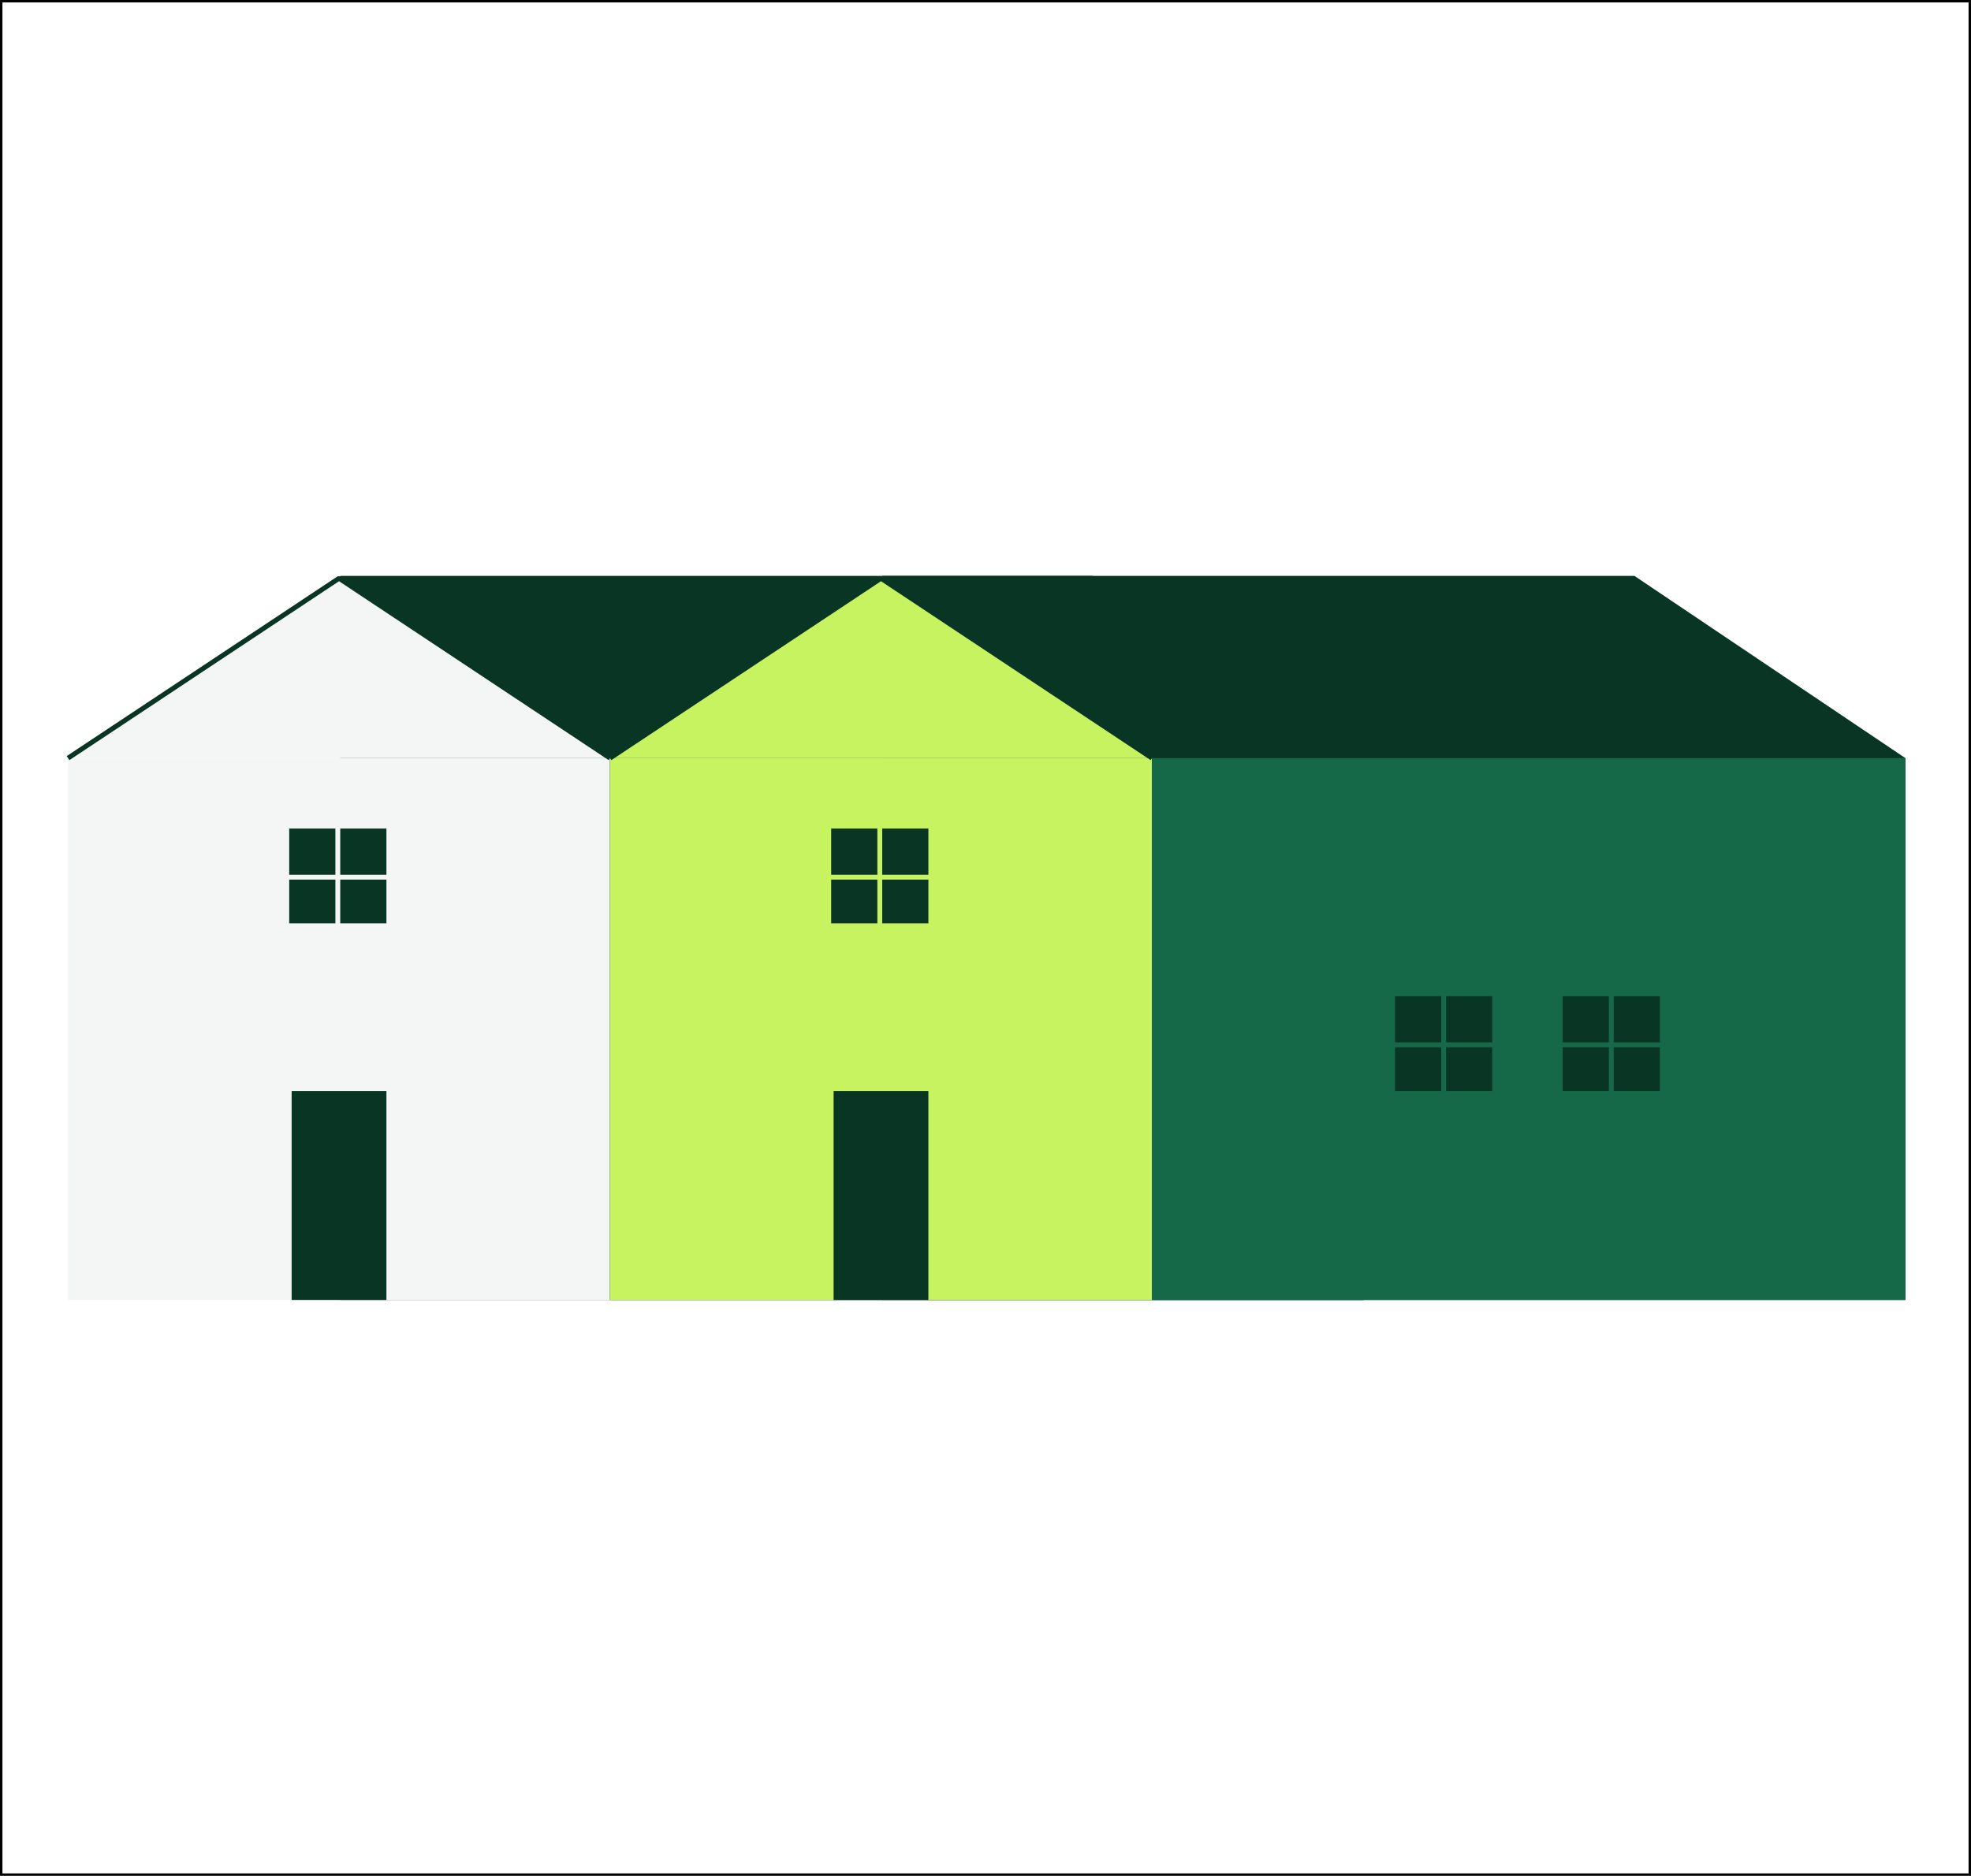
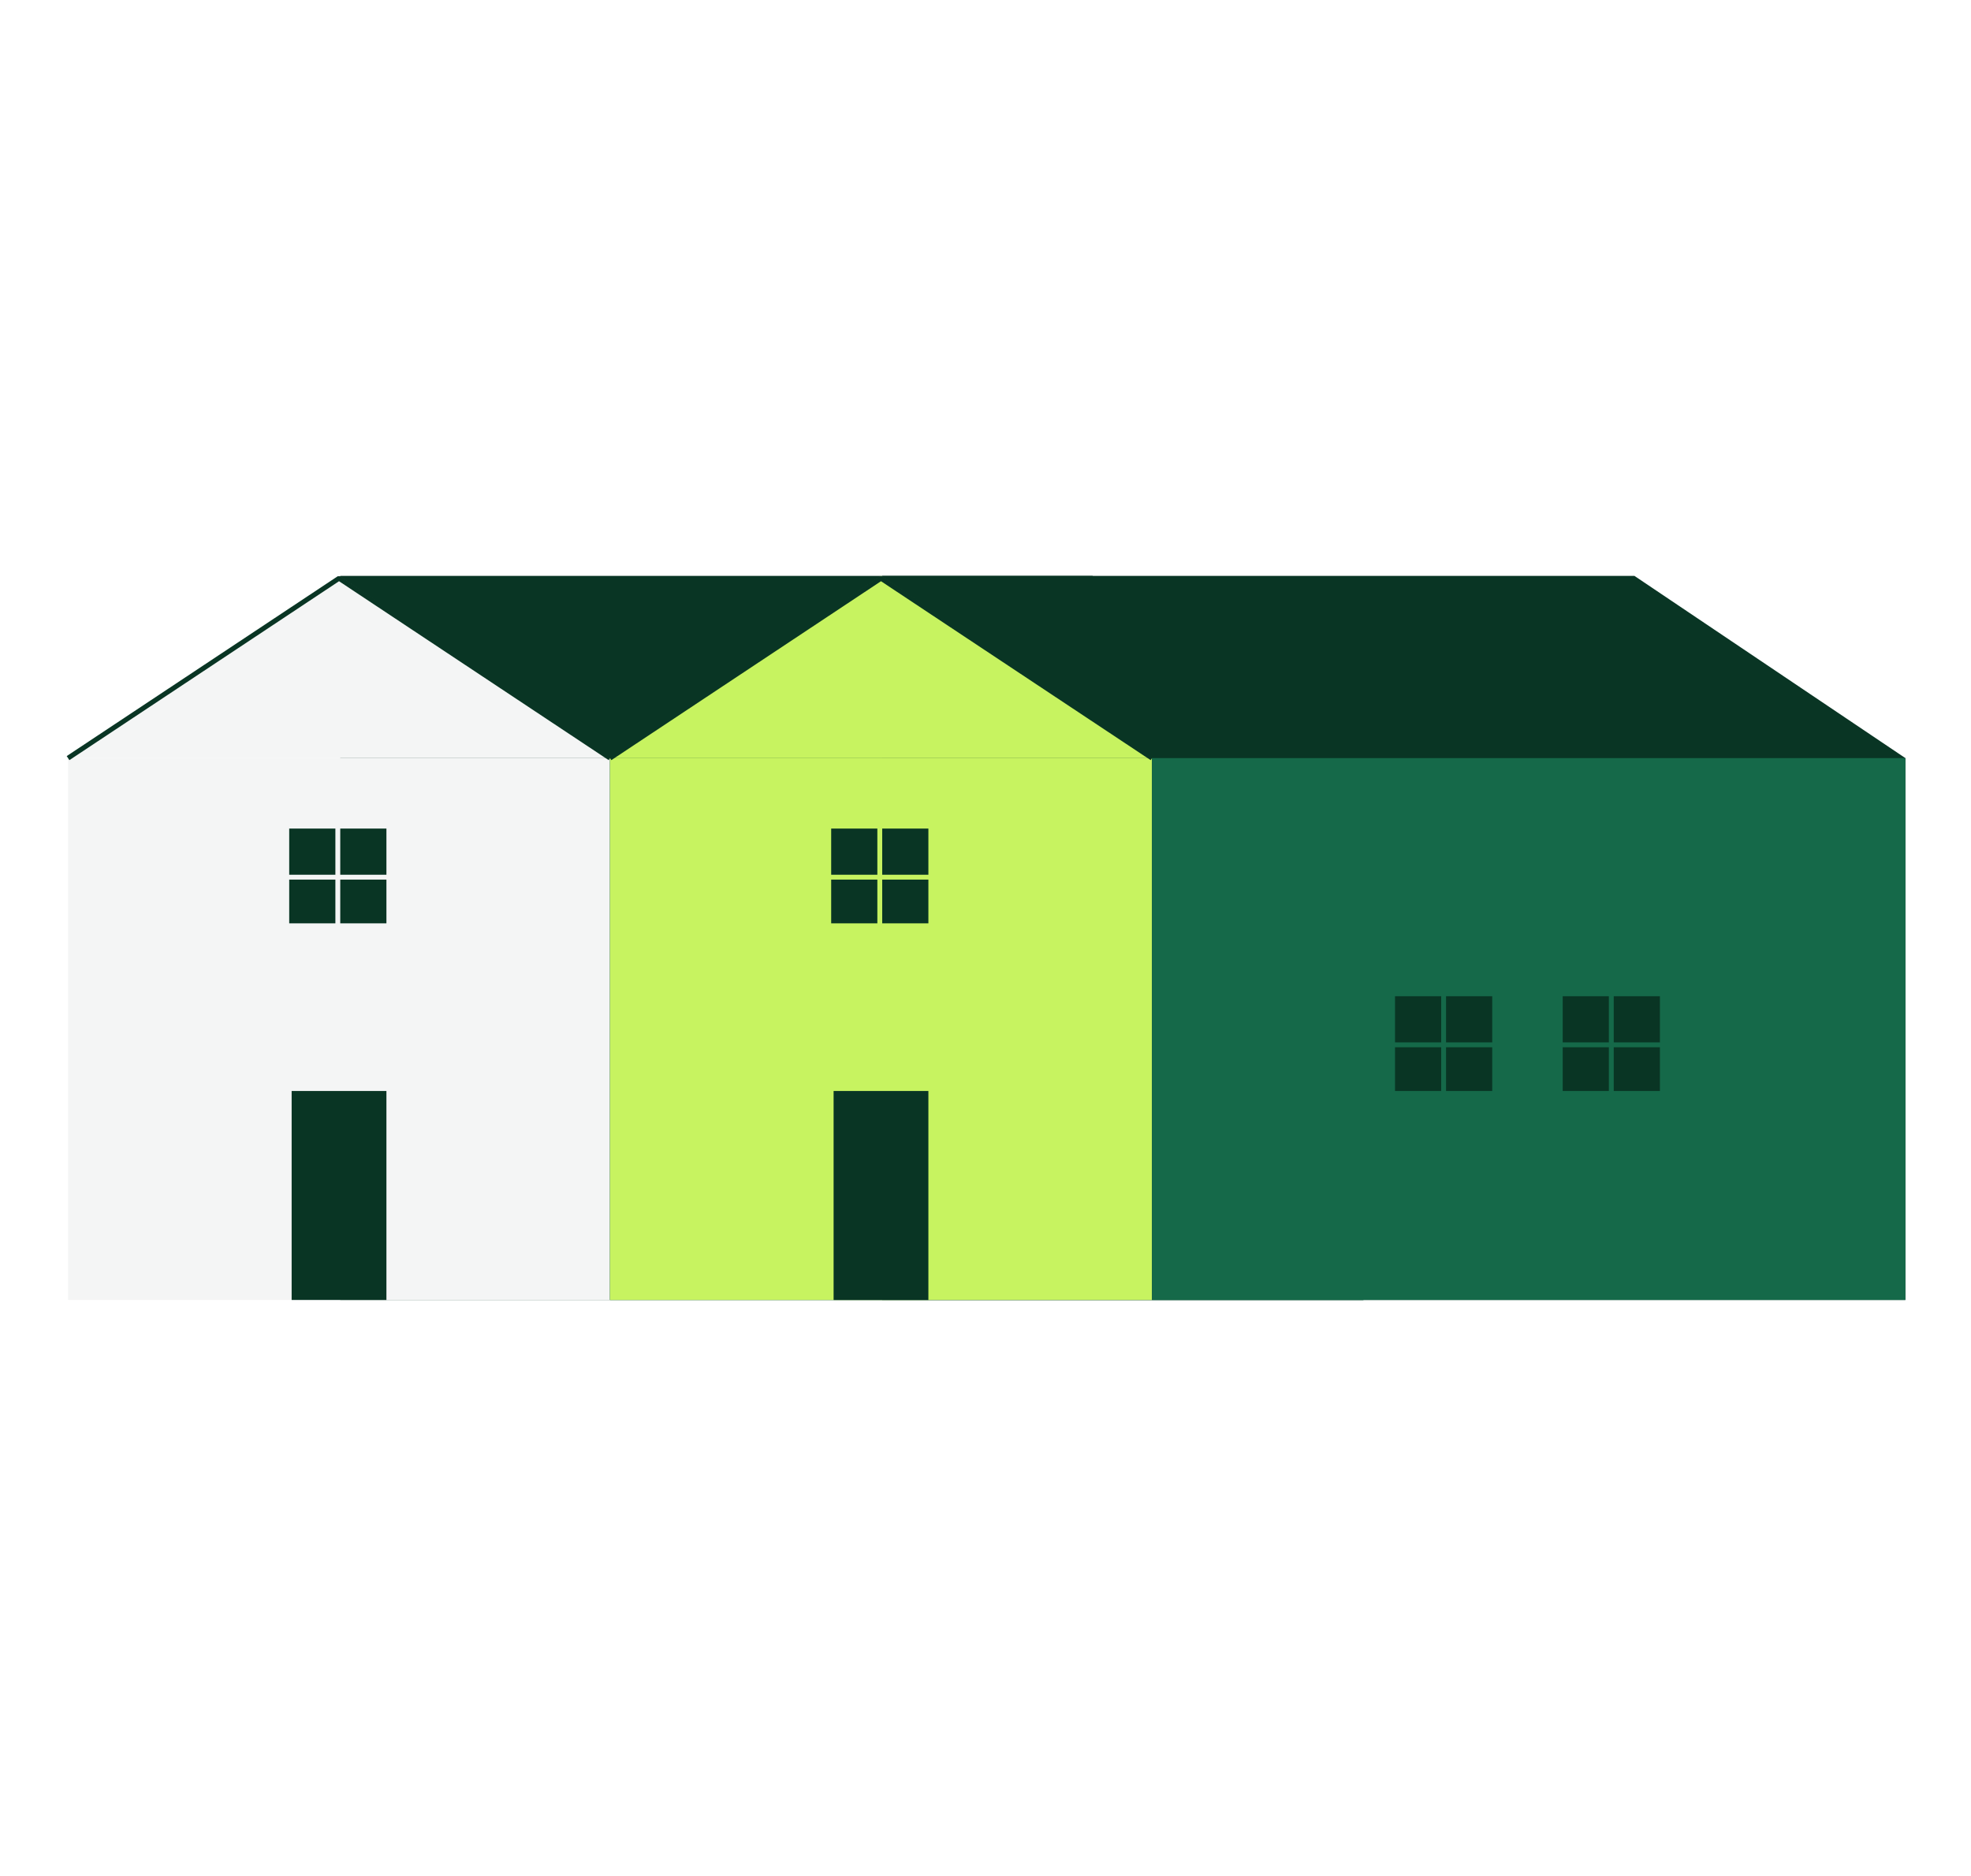
<svg xmlns="http://www.w3.org/2000/svg" width="811" height="772" viewBox="0 0 811 772" fill="none">
-   <rect x="0.5" y="0.5" width="810" height="771" stroke="black" />
  <path d="M140 237H449.5L561 312V535H140V237Z" fill="#093524" />
  <rect x="28" y="312" width="223" height="223" fill="#F4F5F5" />
  <rect x="120" y="449" width="39" height="86" fill="#093524" />
  <rect x="251" y="312" width="310" height="223" fill="#156949" />
  <rect x="351" y="410" width="40" height="39" fill="#093524" />
  <rect x="420" y="410" width="40" height="39" fill="#093524" />
  <path d="M139.5 237L251 312H28L139.5 237Z" fill="#F4F5F5" />
  <path d="M251 312L139.5 238L28 312" stroke="#093524" stroke-width="2" stroke-linejoin="bevel" />
  <rect x="119" y="341" width="40" height="39" fill="#093524" />
  <path d="M139 335V387.5" stroke="#F4F5F5" stroke-width="2" />
  <path d="M165.5 361H113" stroke="#F4F5F5" stroke-width="2" />
  <path d="M371 404V456.5" stroke="#156949" stroke-width="2" />
  <path d="M397.5 430H345" stroke="#156949" stroke-width="2" />
  <path d="M440 404V456.5" stroke="#156949" stroke-width="2" />
  <path d="M466.5 430H414" stroke="#156949" stroke-width="2" />
  <path d="M363 237H672.5L784 312V535H363V237Z" fill="#093524" />
  <rect x="251" y="312" width="223" height="223" fill="#C7F360" />
  <rect x="343" y="449" width="39" height="86" fill="#093524" />
  <rect x="474" y="312" width="310" height="223" fill="#156949" />
  <rect x="574" y="410" width="40" height="39" fill="#093524" />
  <rect x="643" y="410" width="40" height="39" fill="#093524" />
  <path d="M362.5 237L474 312H251L362.5 237Z" fill="#C7F360" />
  <path d="M474 312L362.5 238L251 312" stroke="#093524" stroke-width="2" stroke-linejoin="bevel" />
  <rect x="342" y="341" width="40" height="39" fill="#093524" />
  <path d="M362 335V387.5" stroke="#C7F360" stroke-width="2" />
  <path d="M388.5 361H336" stroke="#C7F360" stroke-width="2" />
  <path d="M594 404V456.5" stroke="#156949" stroke-width="2" />
  <path d="M620.5 430H568" stroke="#156949" stroke-width="2" />
  <path d="M663 404V456.5" stroke="#156949" stroke-width="2" />
  <path d="M689.5 430H637" stroke="#156949" stroke-width="2" />
</svg>
